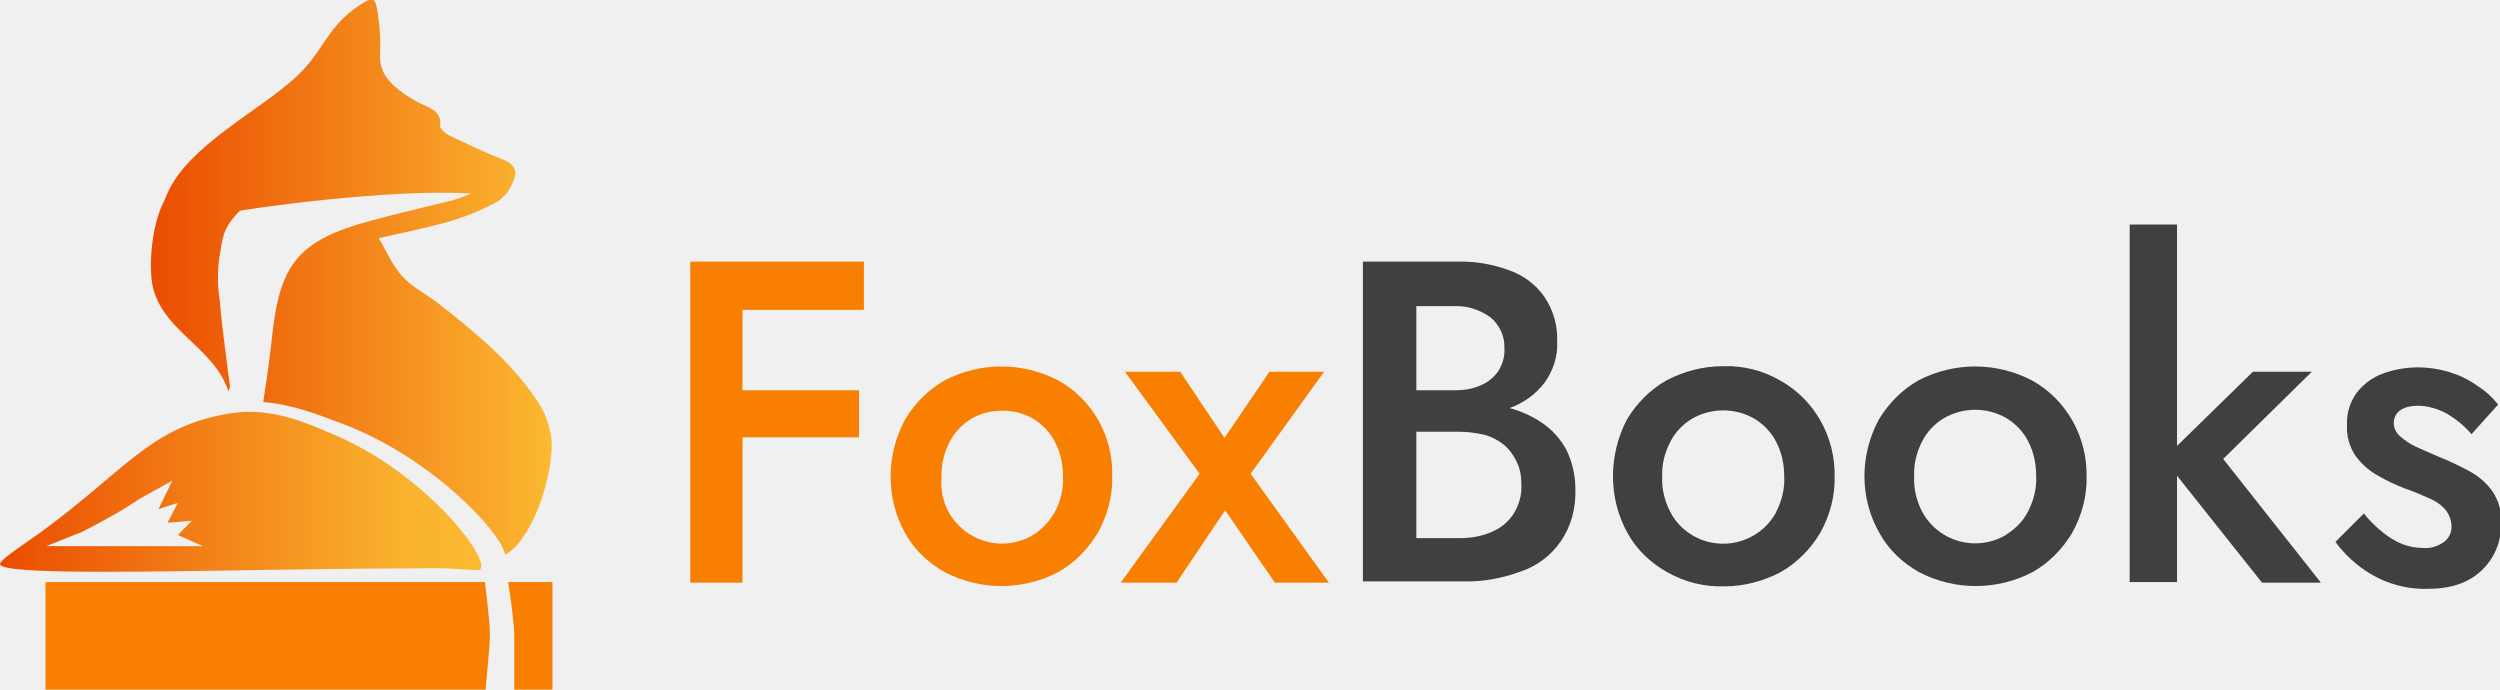
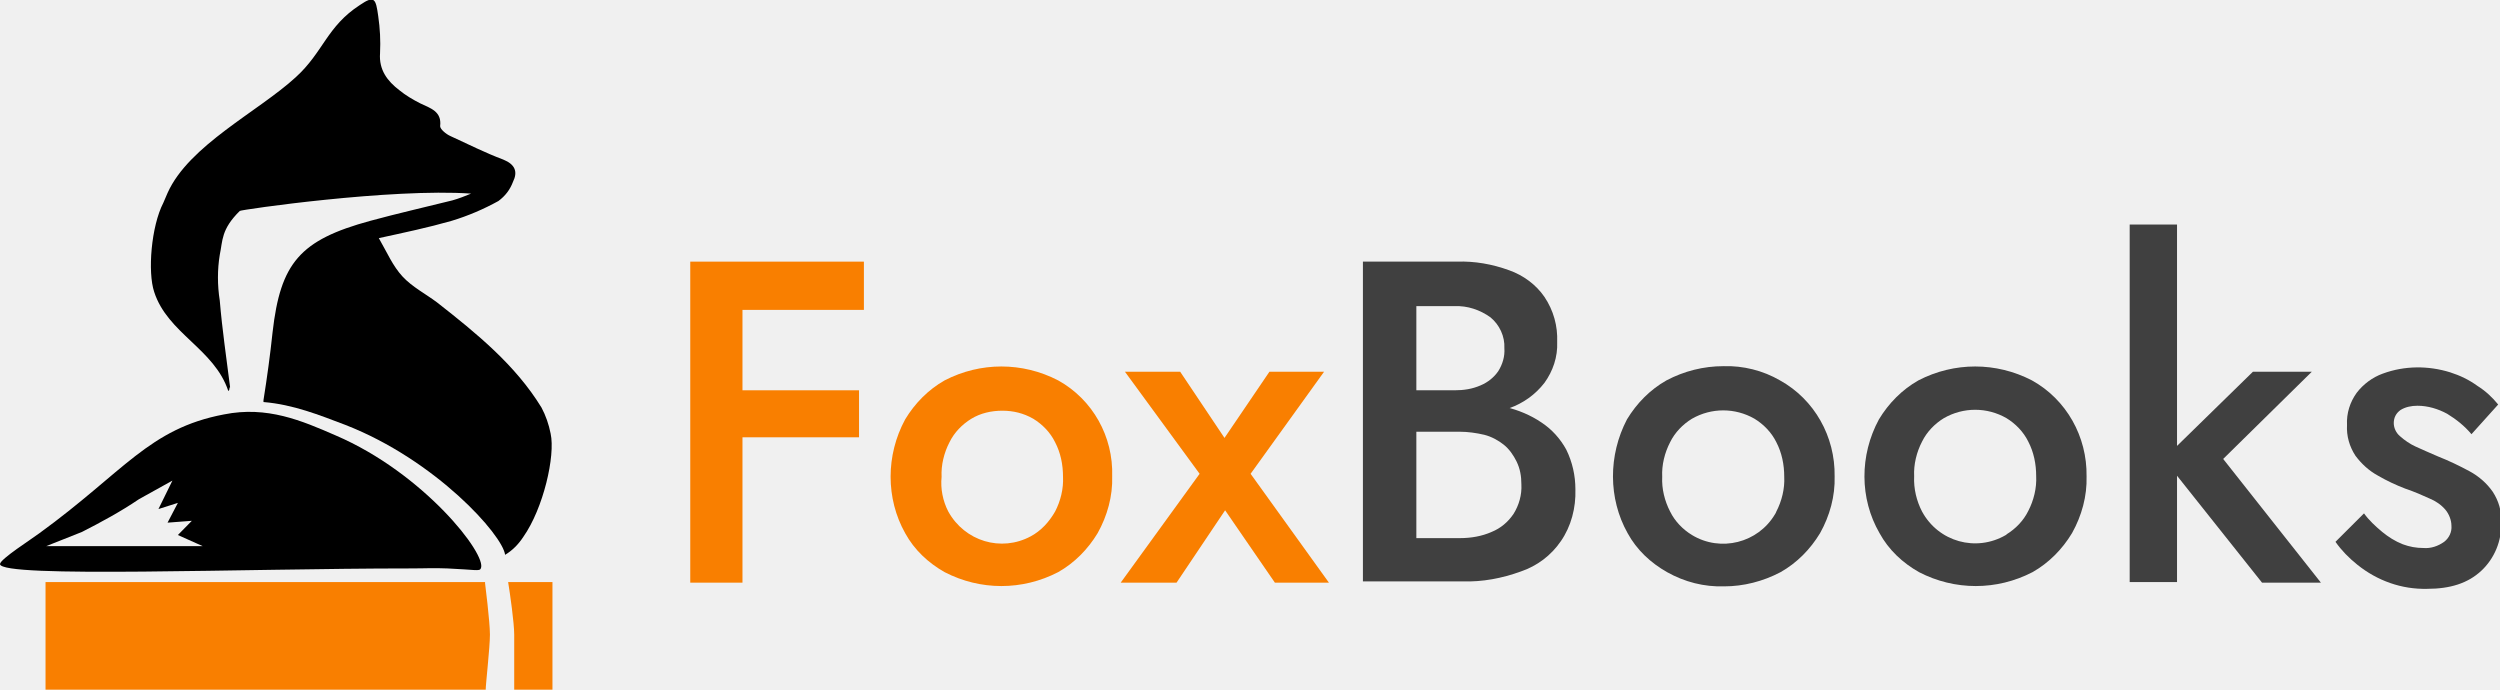
<svg xmlns="http://www.w3.org/2000/svg" width="174" height="48" viewBox="0 0 174 48" fill="none">
  <g clip-path="url(#clip0_1476_26323)">
    <path d="M51.676 18.21V40.553H48.042V18.21H51.676ZM50.366 18.21H60.127V21.568H50.366V18.21ZM50.366 27.164H59.789V30.436H50.366V27.164Z" fill="#F97F00" />
    <path d="M63 29.188C63.676 28.068 64.606 27.121 65.746 26.475C68.239 25.184 71.155 25.184 73.648 26.475C76.056 27.81 77.493 30.393 77.408 33.148C77.451 34.526 77.07 35.903 76.394 37.109C75.718 38.228 74.789 39.175 73.648 39.821C71.155 41.112 68.239 41.112 65.746 39.821C64.606 39.175 63.634 38.271 63 37.109C61.648 34.698 61.648 31.684 63 29.188ZM66 35.602C67.141 37.668 69.676 38.443 71.746 37.324C72.465 36.936 73.014 36.334 73.436 35.602C73.817 34.87 74.028 34.009 73.986 33.191C73.986 32.33 73.817 31.512 73.436 30.78C73.099 30.092 72.549 29.532 71.915 29.145C71.239 28.757 70.521 28.585 69.76 28.585C69 28.585 68.239 28.757 67.606 29.145C66.972 29.532 66.422 30.092 66.084 30.78C65.704 31.512 65.493 32.373 65.535 33.191C65.451 34.009 65.62 34.87 66 35.602Z" fill="#F97F00" />
    <path d="M92.155 25.873L87.042 32.976L92.493 40.553H88.732L85.268 35.516L81.887 40.553H78L83.493 32.976L78.296 25.873H82.141L85.225 30.479L88.352 25.873H92.155Z" fill="#F97F00" />
    <path d="M97.733 27.164H101.24C101.873 27.164 102.465 27.078 103.057 26.819C103.564 26.604 103.986 26.26 104.282 25.829C104.578 25.356 104.747 24.796 104.704 24.236C104.747 23.419 104.366 22.601 103.733 22.084C103.014 21.567 102.127 21.266 101.24 21.309H98.578V37.453H101.62C102.381 37.453 103.141 37.323 103.817 37.022C104.451 36.764 104.958 36.333 105.338 35.774C105.719 35.171 105.93 34.439 105.888 33.707C105.888 33.148 105.803 32.631 105.55 32.114C105.338 31.684 105.042 31.253 104.662 30.952C104.282 30.651 103.817 30.392 103.31 30.263C102.761 30.134 102.169 30.048 101.578 30.048H97.648V27.982H101.789C102.803 27.982 103.817 28.111 104.789 28.326C105.676 28.541 106.521 28.886 107.282 29.402C108 29.876 108.592 30.522 109.014 31.297C109.437 32.157 109.648 33.105 109.648 34.052C109.69 35.343 109.352 36.635 108.634 37.668C107.958 38.658 106.986 39.39 105.845 39.777C104.535 40.251 103.183 40.509 101.789 40.466H94.859V18.209H101.409C102.634 18.166 103.859 18.382 105.042 18.812C106.014 19.157 106.902 19.802 107.493 20.663C108.127 21.61 108.423 22.687 108.38 23.806C108.423 24.839 108.085 25.829 107.493 26.647C106.859 27.465 106.014 28.068 105.042 28.412C103.859 28.843 102.634 29.058 101.409 29.015H97.648V27.164H97.733Z" fill="#404040" />
    <path d="M113.239 29.187C113.915 28.068 114.845 27.121 115.986 26.475C117.211 25.829 118.563 25.485 119.958 25.485C121.31 25.442 122.704 25.786 123.887 26.475C126.296 27.81 127.732 30.393 127.69 33.148C127.732 34.525 127.352 35.903 126.676 37.108C126 38.228 125.07 39.175 123.929 39.821C122.704 40.466 121.352 40.811 120 40.811C118.606 40.854 117.253 40.509 116.028 39.821C114.887 39.175 113.915 38.271 113.282 37.108C111.93 34.698 111.93 31.684 113.239 29.187ZM116.239 35.602C116.577 36.29 117.127 36.85 117.761 37.237C119.746 38.443 122.366 37.797 123.549 35.774C123.591 35.731 123.591 35.688 123.634 35.602C124.014 34.87 124.225 34.009 124.183 33.191C124.183 32.33 124.014 31.512 123.634 30.78C123.296 30.091 122.746 29.532 122.113 29.144C120.76 28.369 119.113 28.369 117.761 29.144C117.127 29.532 116.577 30.091 116.239 30.78C115.859 31.512 115.648 32.373 115.69 33.191C115.648 34.009 115.859 34.87 116.239 35.602Z" fill="#404040" />
    <path d="M130.774 29.188C131.451 28.068 132.38 27.121 133.521 26.475C136.014 25.184 138.929 25.184 141.422 26.475C143.831 27.81 145.267 30.393 145.225 33.148C145.267 34.526 144.887 35.903 144.211 37.109C143.535 38.228 142.605 39.175 141.465 39.821C138.972 41.112 136.056 41.112 133.563 39.821C132.422 39.175 131.451 38.271 130.817 37.109C129.422 34.698 129.422 31.684 130.774 29.188ZM133.774 35.602C134.915 37.711 137.535 38.443 139.605 37.238C139.605 37.238 139.648 37.238 139.648 37.195C140.282 36.807 140.831 36.248 141.169 35.559C141.549 34.827 141.76 33.966 141.718 33.148C141.718 32.287 141.549 31.469 141.169 30.737C140.831 30.049 140.282 29.489 139.648 29.102C138.296 28.327 136.648 28.327 135.296 29.102C134.662 29.489 134.113 30.049 133.774 30.737C133.394 31.469 133.183 32.33 133.225 33.148C133.183 34.009 133.394 34.87 133.774 35.602Z" fill="#404040" />
    <path d="M151.521 15.627V40.51H148.226V15.627H151.521ZM160.902 25.873L154.733 31.943L161.535 40.553H157.437L150.592 31.943L156.803 25.873H160.902Z" fill="#404040" />
    <path d="M165.803 37.022C166.225 37.367 166.69 37.668 167.239 37.883C167.704 38.055 168.169 38.141 168.676 38.141C169.183 38.184 169.69 38.012 170.113 37.711C170.451 37.453 170.662 37.022 170.62 36.592C170.62 36.204 170.451 35.774 170.197 35.472C169.901 35.128 169.521 34.87 169.099 34.697C168.634 34.482 168.042 34.224 167.408 34.009C166.732 33.75 166.099 33.449 165.507 33.105C164.873 32.76 164.366 32.287 163.944 31.727C163.521 31.081 163.31 30.349 163.352 29.575C163.31 28.757 163.563 27.982 164.028 27.336C164.493 26.733 165.127 26.26 165.845 26.002C167.366 25.442 169.014 25.442 170.535 25.915C171.211 26.131 171.845 26.432 172.437 26.863C172.986 27.207 173.451 27.637 173.873 28.154L172.014 30.22C171.549 29.661 170.958 29.187 170.324 28.8C169.69 28.455 168.972 28.24 168.254 28.24C167.831 28.24 167.408 28.326 167.07 28.541C166.775 28.757 166.606 29.058 166.606 29.445C166.606 29.79 166.775 30.134 167.028 30.349C167.366 30.651 167.746 30.909 168.127 31.081C168.592 31.297 169.099 31.512 169.69 31.77C170.451 32.071 171.169 32.416 171.887 32.803C172.521 33.148 173.07 33.621 173.493 34.224C173.915 34.87 174.127 35.602 174.084 36.376C174.127 37.625 173.62 38.873 172.69 39.734C171.761 40.595 170.535 40.983 168.93 40.983C167.155 41.026 165.465 40.423 164.07 39.304C163.479 38.83 162.972 38.314 162.549 37.711L164.535 35.731C164.873 36.204 165.338 36.635 165.803 37.022Z" fill="#404040" />
    <path d="M35.366 40.51C35.493 41.285 35.789 43.351 35.789 44.169V48.043H38.451V40.51H35.366Z" fill="#F97F00" />
    <path d="M34.099 44.169C34.099 43.265 33.761 40.596 33.761 40.596V40.51H3.169V48.043H33.803C33.803 47.613 34.099 45.073 34.099 44.169Z" fill="#F97F00" />
    <path d="M38.324 30.178C38.197 29.532 37.986 28.929 37.69 28.37C35.873 25.399 33.169 23.204 30.423 21.051C29.62 20.448 28.69 19.975 28.014 19.243C27.338 18.511 26.958 17.607 26.366 16.574C28.141 16.187 29.789 15.842 31.437 15.369C32.578 15.024 33.676 14.551 34.69 13.991C35.155 13.647 35.493 13.216 35.704 12.657C36.042 11.968 35.873 11.451 35.028 11.107C33.761 10.633 32.578 10.031 31.352 9.471C31.056 9.342 30.634 8.997 30.634 8.782C30.761 7.749 29.958 7.534 29.239 7.189C28.733 6.931 28.225 6.63 27.803 6.285C26.958 5.64 26.366 4.865 26.451 3.702C26.493 2.841 26.451 1.98 26.324 1.119C26.155 -0.086 26.07 -0.344 25.056 0.344C22.733 1.851 22.521 3.616 20.578 5.381C18 7.749 13.141 10.117 11.662 13.431C11.578 13.647 11.451 13.905 11.366 14.12C10.521 15.756 10.268 18.942 10.732 20.319C11.662 23.204 14.916 24.28 15.887 27.207C16.014 27.164 15.93 26.992 16.014 26.949C15.761 24.926 15.465 22.945 15.296 20.922C15.127 19.846 15.127 18.77 15.296 17.736C15.507 16.746 15.38 15.971 16.69 14.68C16.775 14.594 27.211 13.087 32.789 13.475C32.366 13.647 31.944 13.819 31.479 13.948C29.578 14.422 27.676 14.852 25.775 15.369C20.873 16.703 19.521 18.296 18.972 23.117C18.803 24.71 18.592 26.26 18.338 27.853C18.338 27.896 18.338 27.939 18.338 27.982C20.409 28.154 22.225 28.886 24.042 29.575C30.338 32.029 34.986 37.238 35.155 38.615C35.662 38.314 36.085 37.883 36.423 37.367C37.817 35.387 38.662 31.727 38.324 30.178Z" fill="url(#paint0_linear_1476_26323)" />
    <path d="M23.366 30.307C21 29.274 18.592 28.241 15.591 28.843C10.352 29.834 8.62 32.847 2.746 37.109C2.239 37.496 0 38.917 0 39.261C0.042 40.252 17.113 39.563 28.437 39.563C29.789 39.563 30.042 39.52 31.141 39.563C33.084 39.649 33.38 39.778 33.465 39.563C33.93 38.616 29.493 32.933 23.366 30.307ZM11.366 38.013H3.211L5.704 37.023C7.056 36.334 8.408 35.602 9.676 34.741L12 33.45L11.028 35.43L12.38 35L11.662 36.377L13.352 36.248L12.38 37.238L14.113 38.013H11.366Z" fill="url(#paint1_linear_1476_26323)" />
  </g>
  <defs>
    <linearGradient id="paint0_linear_1476_26323" x1="10.491" y1="19.335" x2="38.399" y2="19.335" gradientUnits="userSpaceOnUse">
-       <stop stop-color="#EB4C00" />
-       <stop offset="1" stop-color="#FBB931" />
+       <stop stopColor="#EB4C00" />
+       <stop offset="1" stopColor="#FBB931" />
    </linearGradient>
    <linearGradient id="paint1_linear_1476_26323" x1="-2.38535e-05" y1="34.237" x2="33.503" y2="34.237" gradientUnits="userSpaceOnUse">
-       <stop stop-color="#EB4C00" />
-       <stop offset="0.844" stop-color="#FAB32E" />
-       <stop offset="1" stop-color="#FBB931" />
+       <stop stopColor="#EB4C00" />
+       <stop offset="0.844" stopColor="#FAB32E" />
+       <stop offset="1" stopColor="#FBB931" />
    </linearGradient>
    <clipPath id="clip0_1476_26323">
      <rect width="174" height="48" fill="white" />
    </clipPath>
  </defs>
</svg>
